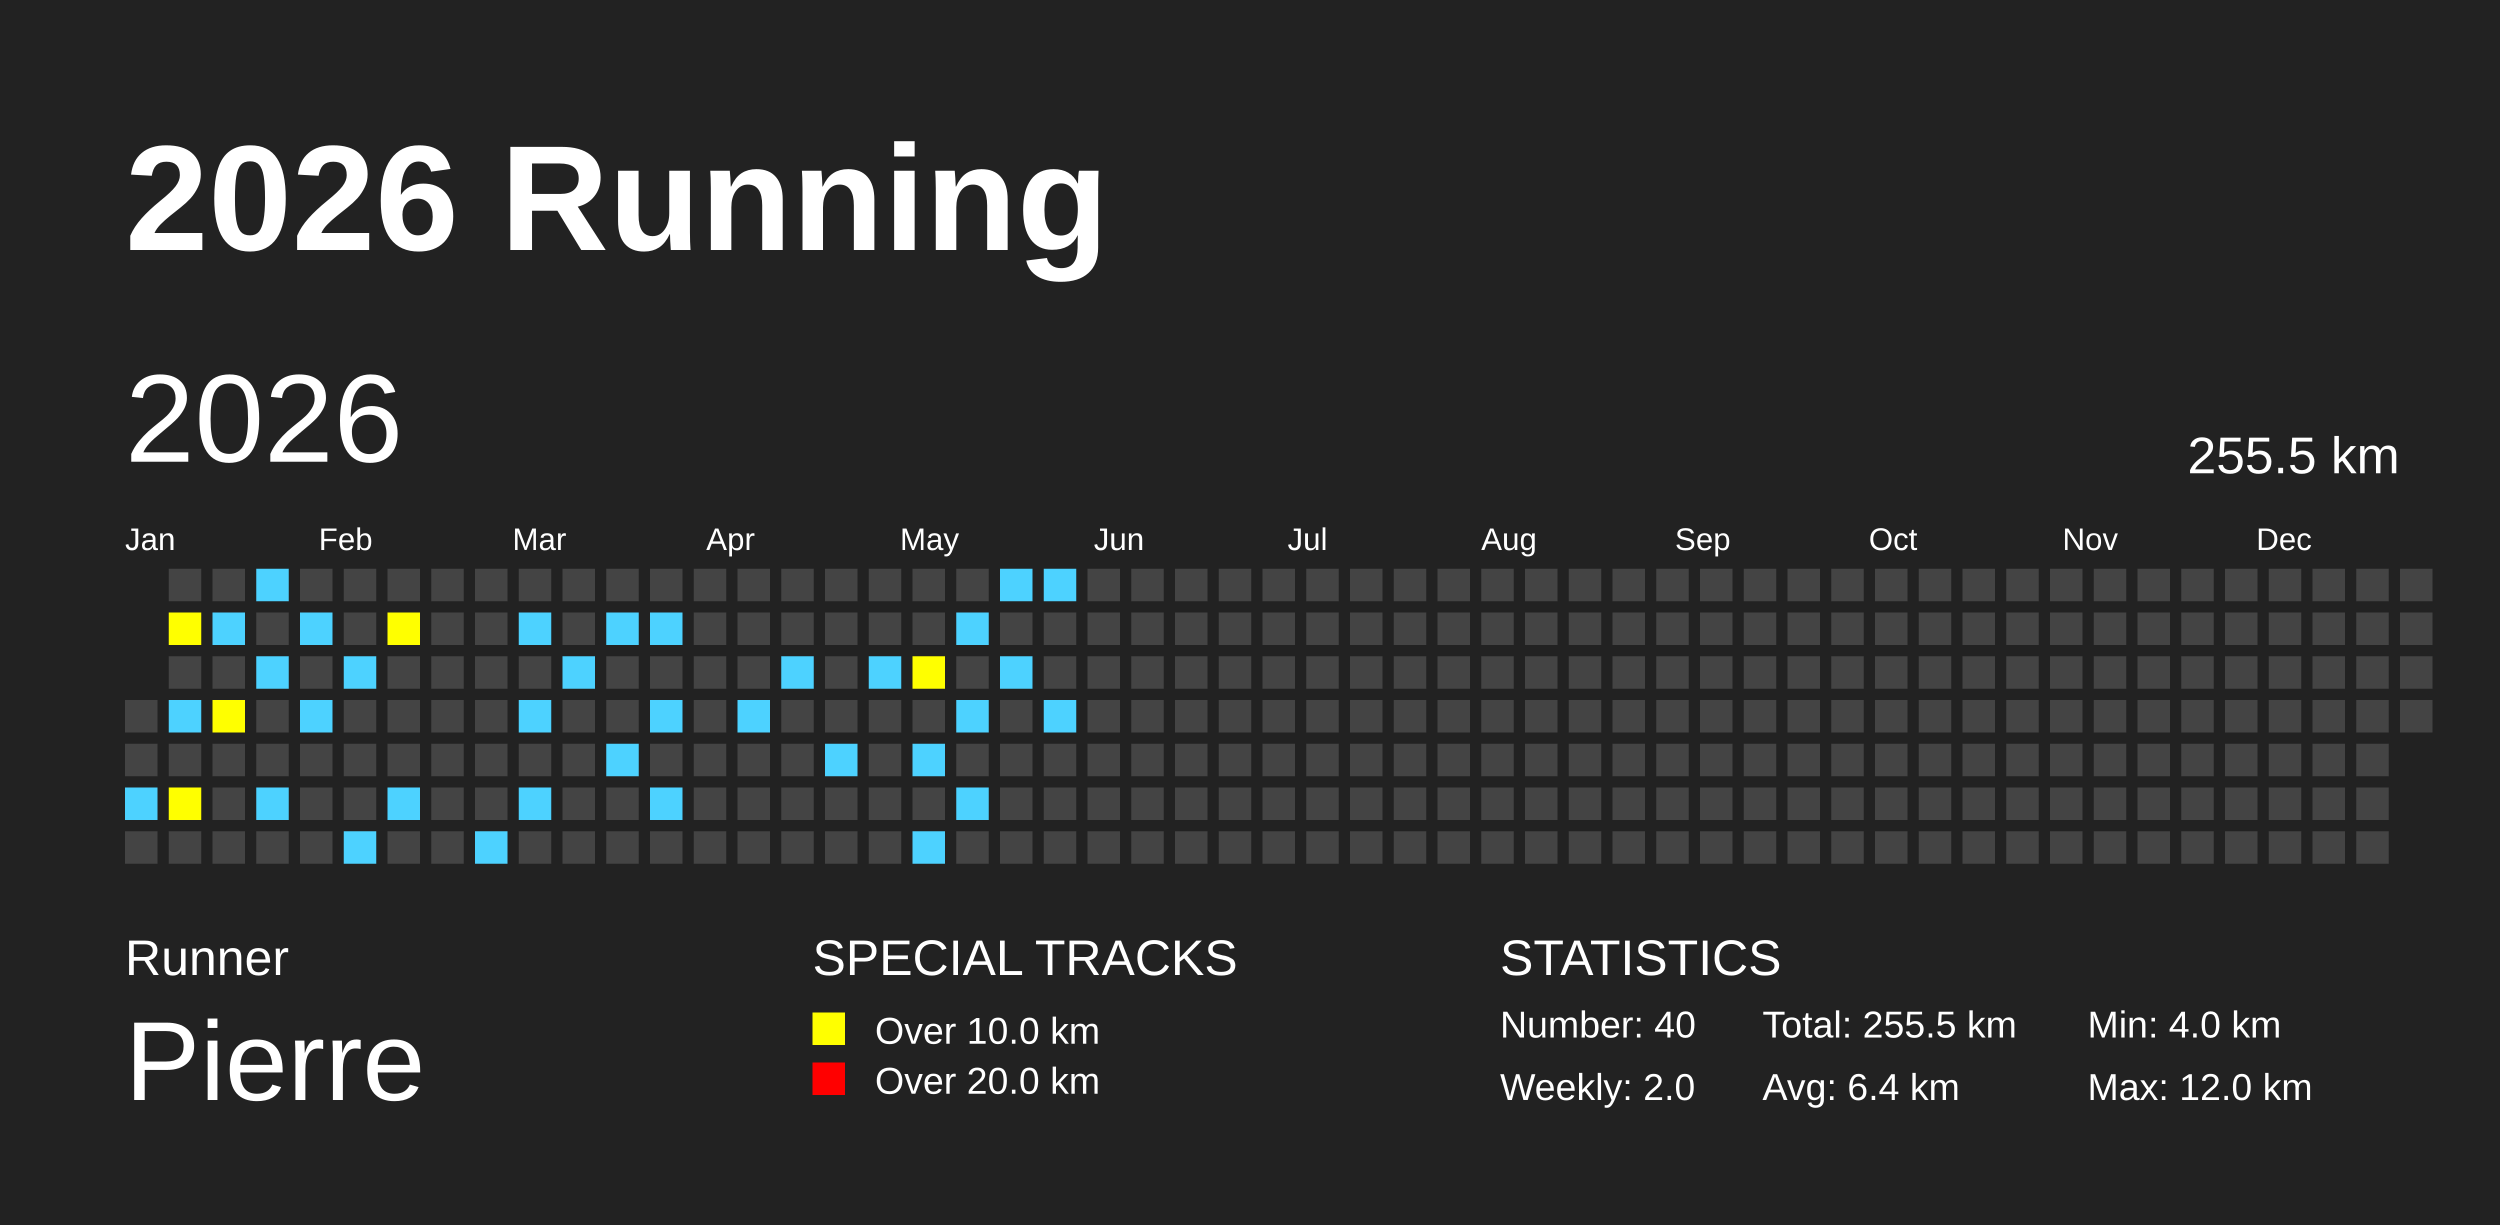
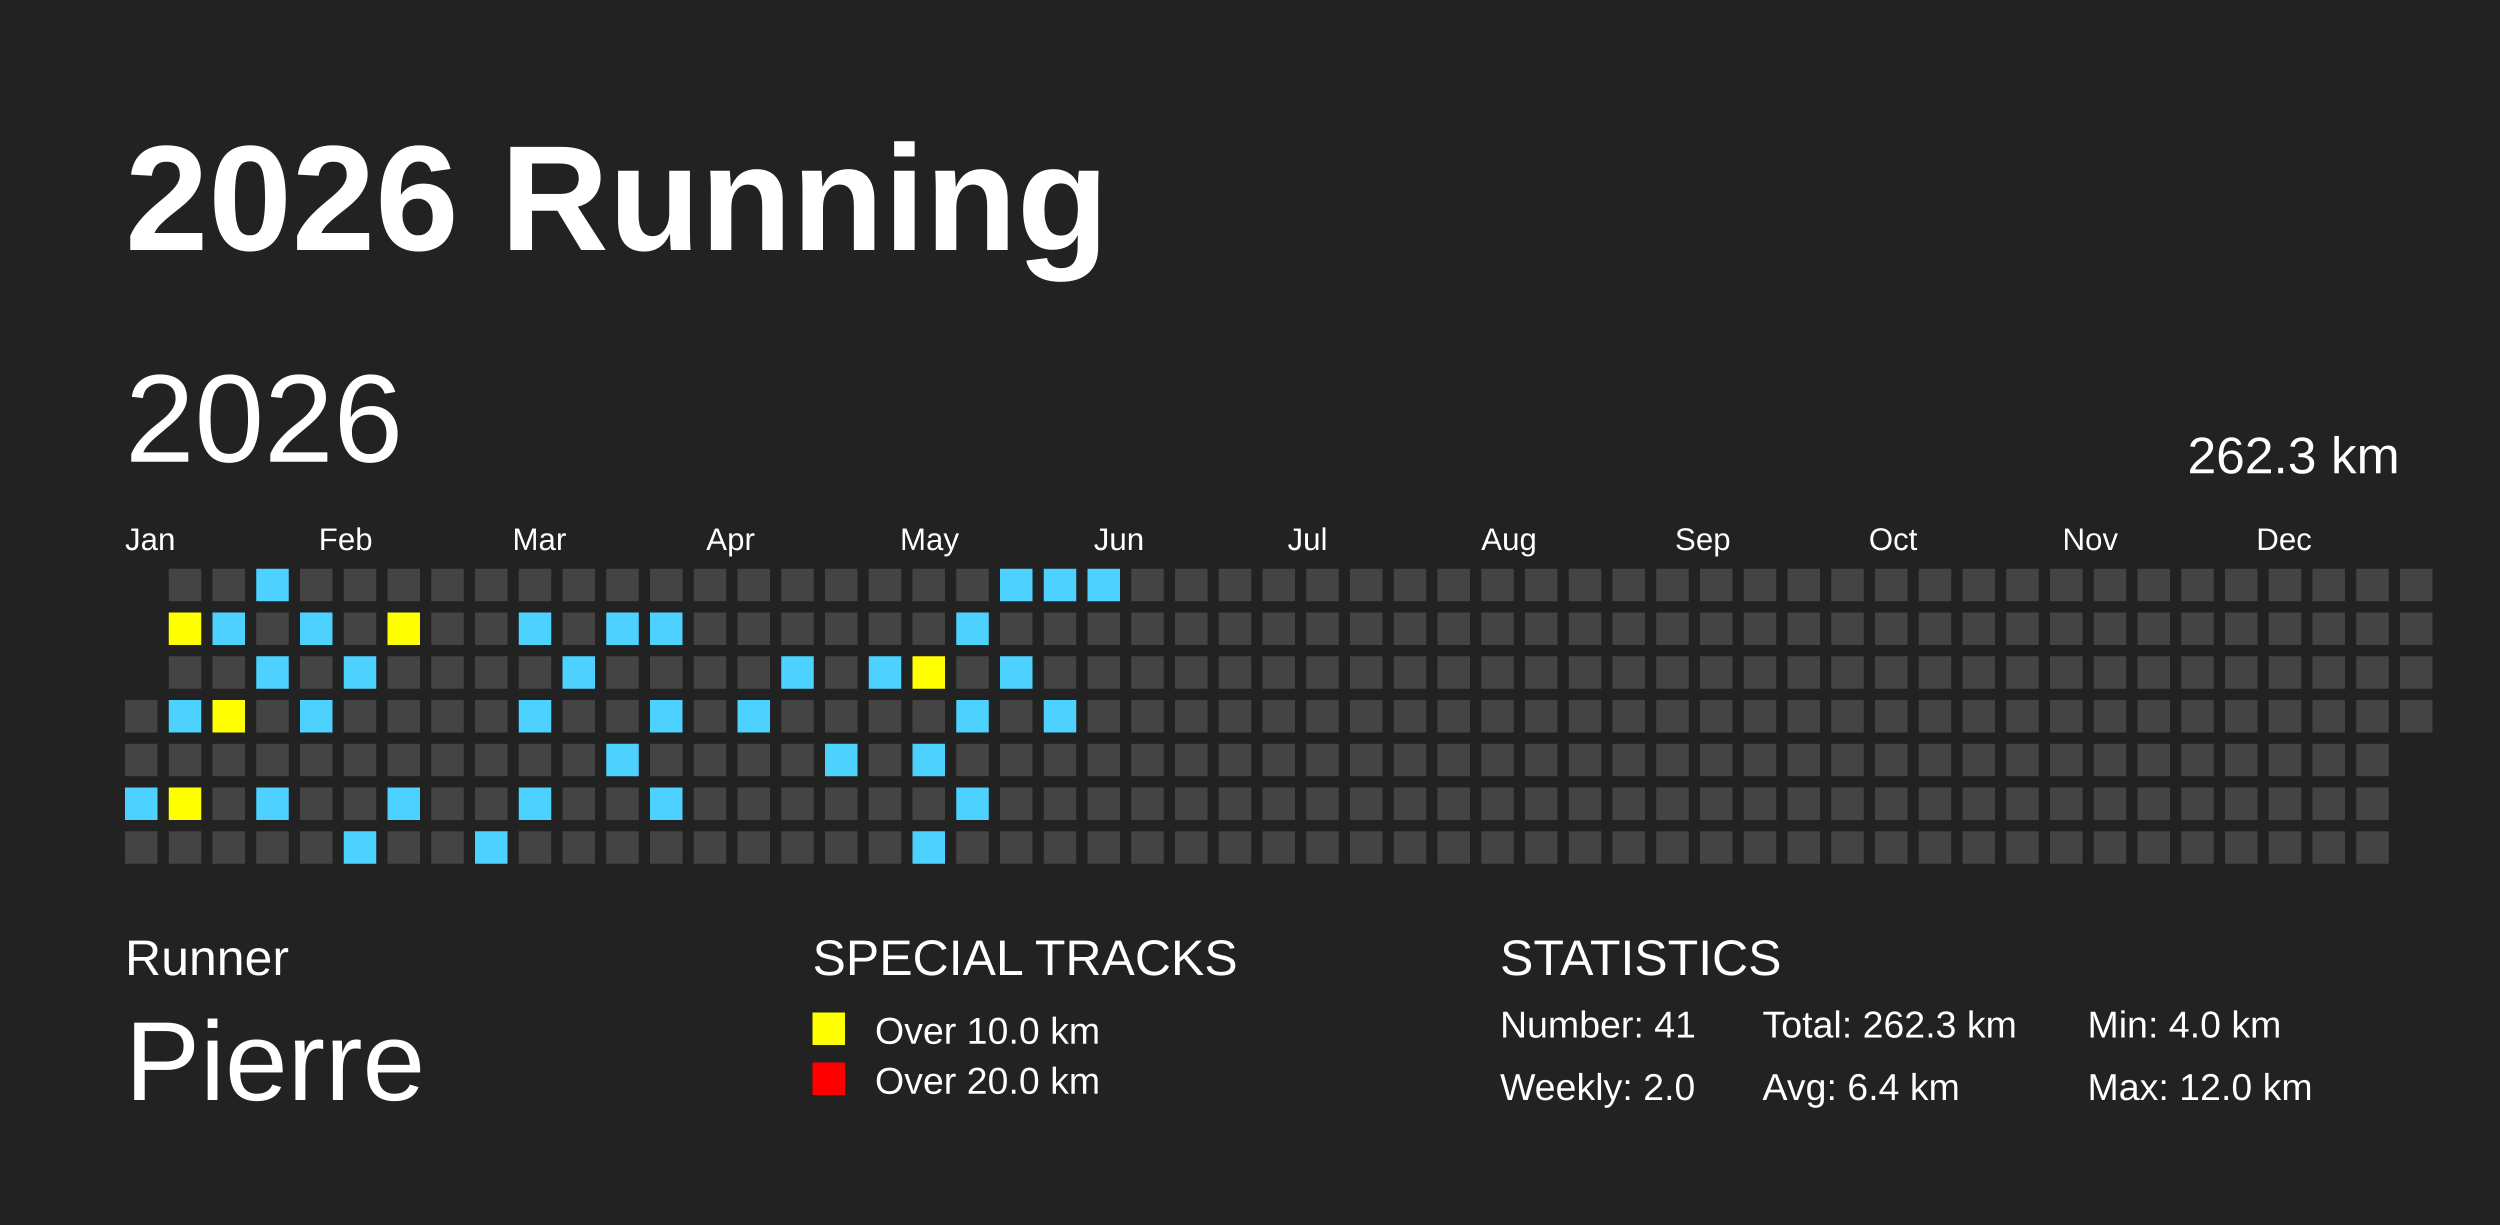
<svg xmlns="http://www.w3.org/2000/svg" baseProfile="full" height="98mm" version="1.1" viewBox="0,0,200,98" width="200mm">
  <defs />
  <rect fill="#222222" height="98" width="200" x="0" y="0" />
  <text fill="#FFFFFF" style="font-size:12px; font-family:Arial; font-weight:bold;" x="10" y="20">2026 Running</text>
  <text fill="#FFFFFF" style="font-size:4px; font-family:Arial" x="10" y="78">Runner</text>
  <text fill="#FFFFFF" style="font-size:9px; font-family:Arial" x="10" y="88">Pierre</text>
  <text fill="#FFFFFF" style="font-size:4px; font-family:Arial" x="65" y="78">SPECIAL TRACKS</text>
  <rect fill="yellow" height="2.6" width="2.6" x="65" y="81" />
  <text fill="#FFFFFF" style="font-size:3px; font-family:Arial" x="70" y="83.5">Over 10.0 km</text>
  <rect fill="red" height="2.6" width="2.6" x="65" y="85" />
  <text fill="#FFFFFF" style="font-size:3px; font-family:Arial" x="70" y="87.5">Over 20.0 km</text>
  <text fill="#FFFFFF" style="font-size:4px; font-family:Arial" x="120" y="78">STATISTICS</text>
-   <text fill="#FFFFFF" style="font-size:3px; font-family:Arial" x="120" y="83">Number: 40</text>
+   <text fill="#FFFFFF" style="font-size:3px; font-family:Arial" x="120" y="83">Number: 41</text>
  <text fill="#FFFFFF" style="font-size:3px; font-family:Arial" x="120" y="88">Weekly: 2.0</text>
-   <text fill="#FFFFFF" style="font-size:3px; font-family:Arial" x="141" y="83">Total: 255.5 km</text>
+   <text fill="#FFFFFF" style="font-size:3px; font-family:Arial" x="141" y="83">Total: 262.3 km</text>
  <text fill="#FFFFFF" style="font-size:3px; font-family:Arial" x="141" y="88">Avg: 6.4 km</text>
  <text fill="#FFFFFF" style="font-size:3px; font-family:Arial" x="167" y="83">Min: 4.0 km</text>
  <text fill="#FFFFFF" style="font-size:3px; font-family:Arial" x="167" y="88">Max: 12.0 km</text>
  <text dominant-baseline="hanging" fill="#FFFFFF" style="font-size:10.0px; font-family:Arial;" x="10" y="30">2026</text>
-   <text dominant-baseline="hanging" fill="#FFFFFF" style="font-size:4.125px; font-family:Arial;" x="175" y="35">255.5 km</text>
+   <text dominant-baseline="hanging" fill="#FFFFFF" style="font-size:4.125px; font-family:Arial;" x="175" y="35">262.3 km</text>
  <text fill="#FFFFFF" style="font-size:2.5px; font-family:Arial" x="10.0" y="44">Jan</text>
  <text fill="#FFFFFF" style="font-size:2.5px; font-family:Arial" x="25.5" y="44">Feb</text>
  <text fill="#FFFFFF" style="font-size:2.5px; font-family:Arial" x="41.0" y="44">Mar</text>
  <text fill="#FFFFFF" style="font-size:2.5px; font-family:Arial" x="56.5" y="44">Apr</text>
  <text fill="#FFFFFF" style="font-size:2.5px; font-family:Arial" x="72.0" y="44">May</text>
  <text fill="#FFFFFF" style="font-size:2.5px; font-family:Arial" x="87.5" y="44">Jun</text>
  <text fill="#FFFFFF" style="font-size:2.5px; font-family:Arial" x="103.0" y="44">Jul</text>
  <text fill="#FFFFFF" style="font-size:2.5px; font-family:Arial" x="118.5" y="44">Aug</text>
  <text fill="#FFFFFF" style="font-size:2.5px; font-family:Arial" x="134.0" y="44">Sep</text>
  <text fill="#FFFFFF" style="font-size:2.5px; font-family:Arial" x="149.5" y="44">Oct</text>
  <text fill="#FFFFFF" style="font-size:2.5px; font-family:Arial" x="165.0" y="44">Nov</text>
  <text fill="#FFFFFF" style="font-size:2.5px; font-family:Arial" x="180.5" y="44">Dec</text>
  <rect fill="#444444" height="2.6" width="2.6" x="10.0" y="56.0" />
  <rect fill="#444444" height="2.6" width="2.6" x="10.0" y="59.5" />
  <rect fill="#4DD2FF" height="2.6" width="2.6" x="10.0" y="63.0" />
  <rect fill="#444444" height="2.6" width="2.6" x="10.0" y="66.5" />
  <rect fill="#444444" height="2.6" width="2.6" x="13.5" y="45.5" />
  <rect fill="yellow" height="2.6" width="2.6" x="13.5" y="49.0" />
  <rect fill="#444444" height="2.6" width="2.6" x="13.5" y="52.5" />
  <rect fill="#4DD2FF" height="2.6" width="2.6" x="13.5" y="56.0" />
  <rect fill="#444444" height="2.6" width="2.6" x="13.5" y="59.5" />
  <rect fill="yellow" height="2.6" width="2.6" x="13.5" y="63.0" />
  <rect fill="#444444" height="2.6" width="2.6" x="13.5" y="66.5" />
  <rect fill="#444444" height="2.6" width="2.6" x="17.0" y="45.5" />
  <rect fill="#4DD2FF" height="2.6" width="2.6" x="17.0" y="49.0" />
  <rect fill="#444444" height="2.6" width="2.6" x="17.0" y="52.5" />
  <rect fill="yellow" height="2.6" width="2.6" x="17.0" y="56.0" />
  <rect fill="#444444" height="2.6" width="2.6" x="17.0" y="59.5" />
  <rect fill="#444444" height="2.6" width="2.6" x="17.0" y="63.0" />
  <rect fill="#444444" height="2.6" width="2.6" x="17.0" y="66.5" />
  <rect fill="#4DD2FF" height="2.6" width="2.6" x="20.5" y="45.5" />
  <rect fill="#444444" height="2.6" width="2.6" x="20.5" y="49.0" />
  <rect fill="#4DD2FF" height="2.6" width="2.6" x="20.5" y="52.5" />
  <rect fill="#444444" height="2.6" width="2.6" x="20.5" y="56.0" />
  <rect fill="#444444" height="2.6" width="2.6" x="20.5" y="59.5" />
  <rect fill="#4DD2FF" height="2.6" width="2.6" x="20.5" y="63.0" />
  <rect fill="#444444" height="2.6" width="2.6" x="20.5" y="66.5" />
  <rect fill="#444444" height="2.6" width="2.6" x="24.0" y="45.5" />
  <rect fill="#4DD2FF" height="2.6" width="2.6" x="24.0" y="49.0" />
  <rect fill="#444444" height="2.6" width="2.6" x="24.0" y="52.5" />
  <rect fill="#4DD2FF" height="2.6" width="2.6" x="24.0" y="56.0" />
  <rect fill="#444444" height="2.6" width="2.6" x="24.0" y="59.5" />
  <rect fill="#444444" height="2.6" width="2.6" x="24.0" y="63.0" />
  <rect fill="#444444" height="2.6" width="2.6" x="24.0" y="66.5" />
  <rect fill="#444444" height="2.6" width="2.6" x="27.5" y="45.5" />
  <rect fill="#444444" height="2.6" width="2.6" x="27.5" y="49.0" />
  <rect fill="#4DD2FF" height="2.6" width="2.6" x="27.5" y="52.5" />
  <rect fill="#444444" height="2.6" width="2.6" x="27.5" y="56.0" />
  <rect fill="#444444" height="2.6" width="2.6" x="27.5" y="59.5" />
  <rect fill="#444444" height="2.6" width="2.6" x="27.5" y="63.0" />
  <rect fill="#4DD2FF" height="2.6" width="2.6" x="27.5" y="66.5" />
  <rect fill="#444444" height="2.6" width="2.6" x="31.0" y="45.5" />
  <rect fill="yellow" height="2.6" width="2.6" x="31.0" y="49.0" />
  <rect fill="#444444" height="2.6" width="2.6" x="31.0" y="52.5" />
  <rect fill="#444444" height="2.6" width="2.6" x="31.0" y="56.0" />
  <rect fill="#444444" height="2.6" width="2.6" x="31.0" y="59.5" />
  <rect fill="#4DD2FF" height="2.6" width="2.6" x="31.0" y="63.0" />
  <rect fill="#444444" height="2.6" width="2.6" x="31.0" y="66.5" />
  <rect fill="#444444" height="2.6" width="2.6" x="34.5" y="45.5" />
  <rect fill="#444444" height="2.6" width="2.6" x="34.5" y="49.0" />
  <rect fill="#444444" height="2.6" width="2.6" x="34.5" y="52.5" />
  <rect fill="#444444" height="2.6" width="2.6" x="34.5" y="56.0" />
  <rect fill="#444444" height="2.6" width="2.6" x="34.5" y="59.5" />
  <rect fill="#444444" height="2.6" width="2.6" x="34.5" y="63.0" />
  <rect fill="#444444" height="2.6" width="2.6" x="34.5" y="66.5" />
  <rect fill="#444444" height="2.6" width="2.6" x="38.0" y="45.5" />
  <rect fill="#444444" height="2.6" width="2.6" x="38.0" y="49.0" />
  <rect fill="#444444" height="2.6" width="2.6" x="38.0" y="52.5" />
  <rect fill="#444444" height="2.6" width="2.6" x="38.0" y="56.0" />
  <rect fill="#444444" height="2.6" width="2.6" x="38.0" y="59.5" />
  <rect fill="#444444" height="2.6" width="2.6" x="38.0" y="63.0" />
  <rect fill="#4DD2FF" height="2.6" width="2.6" x="38.0" y="66.5" />
  <rect fill="#444444" height="2.6" width="2.6" x="41.5" y="45.5" />
  <rect fill="#4DD2FF" height="2.6" width="2.6" x="41.5" y="49.0" />
  <rect fill="#444444" height="2.6" width="2.6" x="41.5" y="52.5" />
  <rect fill="#4DD2FF" height="2.6" width="2.6" x="41.5" y="56.0" />
  <rect fill="#444444" height="2.6" width="2.6" x="41.5" y="59.5" />
  <rect fill="#4DD2FF" height="2.6" width="2.6" x="41.5" y="63.0" />
  <rect fill="#444444" height="2.6" width="2.6" x="41.5" y="66.5" />
  <rect fill="#444444" height="2.6" width="2.6" x="45.0" y="45.5" />
  <rect fill="#444444" height="2.6" width="2.6" x="45.0" y="49.0" />
  <rect fill="#4DD2FF" height="2.6" width="2.6" x="45.0" y="52.5" />
  <rect fill="#444444" height="2.6" width="2.6" x="45.0" y="56.0" />
  <rect fill="#444444" height="2.6" width="2.6" x="45.0" y="59.5" />
  <rect fill="#444444" height="2.6" width="2.6" x="45.0" y="63.0" />
  <rect fill="#444444" height="2.6" width="2.6" x="45.0" y="66.5" />
  <rect fill="#444444" height="2.6" width="2.6" x="48.5" y="45.5" />
  <rect fill="#4DD2FF" height="2.6" width="2.6" x="48.5" y="49.0" />
  <rect fill="#444444" height="2.6" width="2.6" x="48.5" y="52.5" />
  <rect fill="#444444" height="2.6" width="2.6" x="48.5" y="56.0" />
  <rect fill="#4DD2FF" height="2.6" width="2.6" x="48.5" y="59.5" />
  <rect fill="#444444" height="2.6" width="2.6" x="48.5" y="63.0" />
  <rect fill="#444444" height="2.6" width="2.6" x="48.5" y="66.5" />
  <rect fill="#444444" height="2.6" width="2.6" x="52.0" y="45.5" />
  <rect fill="#4DD2FF" height="2.6" width="2.6" x="52.0" y="49.0" />
  <rect fill="#444444" height="2.6" width="2.6" x="52.0" y="52.5" />
  <rect fill="#4DD2FF" height="2.6" width="2.6" x="52.0" y="56.0" />
  <rect fill="#444444" height="2.6" width="2.6" x="52.0" y="59.5" />
  <rect fill="#4DD2FF" height="2.6" width="2.6" x="52.0" y="63.0" />
  <rect fill="#444444" height="2.6" width="2.6" x="52.0" y="66.5" />
  <rect fill="#444444" height="2.6" width="2.6" x="55.5" y="45.5" />
  <rect fill="#444444" height="2.6" width="2.6" x="55.5" y="49.0" />
  <rect fill="#444444" height="2.6" width="2.6" x="55.5" y="52.5" />
  <rect fill="#444444" height="2.6" width="2.6" x="55.5" y="56.0" />
  <rect fill="#444444" height="2.6" width="2.6" x="55.5" y="59.5" />
  <rect fill="#444444" height="2.6" width="2.6" x="55.5" y="63.0" />
  <rect fill="#444444" height="2.6" width="2.6" x="55.5" y="66.5" />
  <rect fill="#444444" height="2.6" width="2.6" x="59.0" y="45.5" />
  <rect fill="#444444" height="2.6" width="2.6" x="59.0" y="49.0" />
  <rect fill="#444444" height="2.6" width="2.6" x="59.0" y="52.5" />
  <rect fill="#4DD2FF" height="2.6" width="2.6" x="59.0" y="56.0" />
  <rect fill="#444444" height="2.6" width="2.6" x="59.0" y="59.5" />
  <rect fill="#444444" height="2.6" width="2.6" x="59.0" y="63.0" />
  <rect fill="#444444" height="2.6" width="2.6" x="59.0" y="66.5" />
  <rect fill="#444444" height="2.6" width="2.6" x="62.5" y="45.5" />
  <rect fill="#444444" height="2.6" width="2.6" x="62.5" y="49.0" />
  <rect fill="#4DD2FF" height="2.6" width="2.6" x="62.5" y="52.5" />
  <rect fill="#444444" height="2.6" width="2.6" x="62.5" y="56.0" />
  <rect fill="#444444" height="2.6" width="2.6" x="62.5" y="59.5" />
  <rect fill="#444444" height="2.6" width="2.6" x="62.5" y="63.0" />
  <rect fill="#444444" height="2.6" width="2.6" x="62.5" y="66.5" />
  <rect fill="#444444" height="2.6" width="2.6" x="66.0" y="45.5" />
  <rect fill="#444444" height="2.6" width="2.6" x="66.0" y="49.0" />
  <rect fill="#444444" height="2.6" width="2.6" x="66.0" y="52.5" />
  <rect fill="#444444" height="2.6" width="2.6" x="66.0" y="56.0" />
  <rect fill="#4DD2FF" height="2.6" width="2.6" x="66.0" y="59.5" />
  <rect fill="#444444" height="2.6" width="2.6" x="66.0" y="63.0" />
  <rect fill="#444444" height="2.6" width="2.6" x="66.0" y="66.5" />
  <rect fill="#444444" height="2.6" width="2.6" x="69.5" y="45.5" />
  <rect fill="#444444" height="2.6" width="2.6" x="69.5" y="49.0" />
  <rect fill="#4DD2FF" height="2.6" width="2.6" x="69.5" y="52.5" />
  <rect fill="#444444" height="2.6" width="2.6" x="69.5" y="56.0" />
  <rect fill="#444444" height="2.6" width="2.6" x="69.5" y="59.5" />
  <rect fill="#444444" height="2.6" width="2.6" x="69.5" y="63.0" />
  <rect fill="#444444" height="2.6" width="2.6" x="69.5" y="66.5" />
  <rect fill="#444444" height="2.6" width="2.6" x="73.0" y="45.5" />
  <rect fill="#444444" height="2.6" width="2.6" x="73.0" y="49.0" />
  <rect fill="yellow" height="2.6" width="2.6" x="73.0" y="52.5" />
  <rect fill="#444444" height="2.6" width="2.6" x="73.0" y="56.0" />
  <rect fill="#4DD2FF" height="2.6" width="2.6" x="73.0" y="59.5" />
  <rect fill="#444444" height="2.6" width="2.6" x="73.0" y="63.0" />
  <rect fill="#4DD2FF" height="2.6" width="2.6" x="73.0" y="66.5" />
  <rect fill="#444444" height="2.6" width="2.6" x="76.5" y="45.5" />
  <rect fill="#4DD2FF" height="2.6" width="2.6" x="76.5" y="49.0" />
  <rect fill="#444444" height="2.6" width="2.6" x="76.5" y="52.5" />
  <rect fill="#4DD2FF" height="2.6" width="2.6" x="76.5" y="56.0" />
  <rect fill="#444444" height="2.6" width="2.6" x="76.5" y="59.5" />
  <rect fill="#4DD2FF" height="2.6" width="2.6" x="76.5" y="63.0" />
  <rect fill="#444444" height="2.6" width="2.6" x="76.5" y="66.5" />
  <rect fill="#4DD2FF" height="2.6" width="2.6" x="80.0" y="45.5" />
  <rect fill="#444444" height="2.6" width="2.6" x="80.0" y="49.0" />
  <rect fill="#4DD2FF" height="2.6" width="2.6" x="80.0" y="52.5" />
  <rect fill="#444444" height="2.6" width="2.6" x="80.0" y="56.0" />
  <rect fill="#444444" height="2.6" width="2.6" x="80.0" y="59.5" />
  <rect fill="#444444" height="2.6" width="2.6" x="80.0" y="63.0" />
  <rect fill="#444444" height="2.6" width="2.6" x="80.0" y="66.5" />
  <rect fill="#4DD2FF" height="2.6" width="2.6" x="83.5" y="45.5" />
  <rect fill="#444444" height="2.6" width="2.6" x="83.5" y="49.0" />
  <rect fill="#444444" height="2.6" width="2.6" x="83.5" y="52.5" />
  <rect fill="#4DD2FF" height="2.6" width="2.6" x="83.5" y="56.0" />
  <rect fill="#444444" height="2.6" width="2.6" x="83.5" y="59.5" />
  <rect fill="#444444" height="2.6" width="2.6" x="83.5" y="63.0" />
  <rect fill="#444444" height="2.6" width="2.6" x="83.5" y="66.5" />
-   <rect fill="#444444" height="2.6" width="2.6" x="87.0" y="45.5" />
+   <rect fill="#4DD2FF" height="2.6" width="2.6" x="87.0" y="45.5" />
  <rect fill="#444444" height="2.6" width="2.6" x="87.0" y="49.0" />
  <rect fill="#444444" height="2.6" width="2.6" x="87.0" y="52.5" />
  <rect fill="#444444" height="2.6" width="2.6" x="87.0" y="56.0" />
  <rect fill="#444444" height="2.6" width="2.6" x="87.0" y="59.5" />
  <rect fill="#444444" height="2.6" width="2.6" x="87.0" y="63.0" />
  <rect fill="#444444" height="2.6" width="2.6" x="87.0" y="66.5" />
  <rect fill="#444444" height="2.6" width="2.6" x="90.5" y="45.5" />
  <rect fill="#444444" height="2.6" width="2.6" x="90.5" y="49.0" />
  <rect fill="#444444" height="2.6" width="2.6" x="90.5" y="52.5" />
  <rect fill="#444444" height="2.6" width="2.6" x="90.5" y="56.0" />
  <rect fill="#444444" height="2.6" width="2.6" x="90.5" y="59.5" />
  <rect fill="#444444" height="2.6" width="2.6" x="90.5" y="63.0" />
  <rect fill="#444444" height="2.6" width="2.6" x="90.5" y="66.5" />
  <rect fill="#444444" height="2.6" width="2.6" x="94.0" y="45.5" />
  <rect fill="#444444" height="2.6" width="2.6" x="94.0" y="49.0" />
  <rect fill="#444444" height="2.6" width="2.6" x="94.0" y="52.5" />
  <rect fill="#444444" height="2.6" width="2.6" x="94.0" y="56.0" />
  <rect fill="#444444" height="2.6" width="2.6" x="94.0" y="59.5" />
  <rect fill="#444444" height="2.6" width="2.6" x="94.0" y="63.0" />
  <rect fill="#444444" height="2.6" width="2.6" x="94.0" y="66.5" />
  <rect fill="#444444" height="2.6" width="2.6" x="97.5" y="45.5" />
  <rect fill="#444444" height="2.6" width="2.6" x="97.5" y="49.0" />
  <rect fill="#444444" height="2.6" width="2.6" x="97.5" y="52.5" />
  <rect fill="#444444" height="2.6" width="2.6" x="97.5" y="56.0" />
  <rect fill="#444444" height="2.6" width="2.6" x="97.5" y="59.5" />
  <rect fill="#444444" height="2.6" width="2.6" x="97.5" y="63.0" />
  <rect fill="#444444" height="2.6" width="2.6" x="97.5" y="66.5" />
  <rect fill="#444444" height="2.6" width="2.6" x="101.0" y="45.5" />
  <rect fill="#444444" height="2.6" width="2.6" x="101.0" y="49.0" />
  <rect fill="#444444" height="2.6" width="2.6" x="101.0" y="52.5" />
  <rect fill="#444444" height="2.6" width="2.6" x="101.0" y="56.0" />
  <rect fill="#444444" height="2.6" width="2.6" x="101.0" y="59.5" />
  <rect fill="#444444" height="2.6" width="2.6" x="101.0" y="63.0" />
  <rect fill="#444444" height="2.6" width="2.6" x="101.0" y="66.5" />
  <rect fill="#444444" height="2.6" width="2.6" x="104.5" y="45.5" />
  <rect fill="#444444" height="2.6" width="2.6" x="104.5" y="49.0" />
  <rect fill="#444444" height="2.6" width="2.6" x="104.5" y="52.5" />
  <rect fill="#444444" height="2.6" width="2.6" x="104.5" y="56.0" />
  <rect fill="#444444" height="2.6" width="2.6" x="104.5" y="59.5" />
  <rect fill="#444444" height="2.6" width="2.6" x="104.5" y="63.0" />
  <rect fill="#444444" height="2.6" width="2.6" x="104.5" y="66.5" />
  <rect fill="#444444" height="2.6" width="2.6" x="108.0" y="45.5" />
  <rect fill="#444444" height="2.6" width="2.6" x="108.0" y="49.0" />
  <rect fill="#444444" height="2.6" width="2.6" x="108.0" y="52.5" />
  <rect fill="#444444" height="2.6" width="2.6" x="108.0" y="56.0" />
  <rect fill="#444444" height="2.6" width="2.6" x="108.0" y="59.5" />
  <rect fill="#444444" height="2.6" width="2.6" x="108.0" y="63.0" />
  <rect fill="#444444" height="2.6" width="2.6" x="108.0" y="66.5" />
  <rect fill="#444444" height="2.6" width="2.6" x="111.5" y="45.5" />
  <rect fill="#444444" height="2.6" width="2.6" x="111.5" y="49.0" />
  <rect fill="#444444" height="2.6" width="2.6" x="111.5" y="52.5" />
  <rect fill="#444444" height="2.6" width="2.6" x="111.5" y="56.0" />
  <rect fill="#444444" height="2.6" width="2.6" x="111.5" y="59.5" />
  <rect fill="#444444" height="2.6" width="2.6" x="111.5" y="63.0" />
  <rect fill="#444444" height="2.6" width="2.6" x="111.5" y="66.5" />
  <rect fill="#444444" height="2.6" width="2.6" x="115.0" y="45.5" />
  <rect fill="#444444" height="2.6" width="2.6" x="115.0" y="49.0" />
  <rect fill="#444444" height="2.6" width="2.6" x="115.0" y="52.5" />
  <rect fill="#444444" height="2.6" width="2.6" x="115.0" y="56.0" />
  <rect fill="#444444" height="2.6" width="2.6" x="115.0" y="59.5" />
  <rect fill="#444444" height="2.6" width="2.6" x="115.0" y="63.0" />
  <rect fill="#444444" height="2.6" width="2.6" x="115.0" y="66.5" />
  <rect fill="#444444" height="2.6" width="2.6" x="118.5" y="45.5" />
  <rect fill="#444444" height="2.6" width="2.6" x="118.5" y="49.0" />
  <rect fill="#444444" height="2.6" width="2.6" x="118.5" y="52.5" />
  <rect fill="#444444" height="2.6" width="2.6" x="118.5" y="56.0" />
  <rect fill="#444444" height="2.6" width="2.6" x="118.5" y="59.5" />
  <rect fill="#444444" height="2.6" width="2.6" x="118.5" y="63.0" />
  <rect fill="#444444" height="2.6" width="2.6" x="118.5" y="66.5" />
  <rect fill="#444444" height="2.6" width="2.6" x="122.0" y="45.5" />
  <rect fill="#444444" height="2.6" width="2.6" x="122.0" y="49.0" />
  <rect fill="#444444" height="2.6" width="2.6" x="122.0" y="52.5" />
  <rect fill="#444444" height="2.6" width="2.6" x="122.0" y="56.0" />
  <rect fill="#444444" height="2.6" width="2.6" x="122.0" y="59.5" />
  <rect fill="#444444" height="2.6" width="2.6" x="122.0" y="63.0" />
  <rect fill="#444444" height="2.6" width="2.6" x="122.0" y="66.5" />
  <rect fill="#444444" height="2.6" width="2.6" x="125.5" y="45.5" />
  <rect fill="#444444" height="2.6" width="2.6" x="125.5" y="49.0" />
  <rect fill="#444444" height="2.6" width="2.6" x="125.5" y="52.5" />
  <rect fill="#444444" height="2.6" width="2.6" x="125.5" y="56.0" />
  <rect fill="#444444" height="2.6" width="2.6" x="125.5" y="59.5" />
  <rect fill="#444444" height="2.6" width="2.6" x="125.5" y="63.0" />
  <rect fill="#444444" height="2.6" width="2.6" x="125.5" y="66.5" />
  <rect fill="#444444" height="2.6" width="2.6" x="129.0" y="45.5" />
  <rect fill="#444444" height="2.6" width="2.6" x="129.0" y="49.0" />
  <rect fill="#444444" height="2.6" width="2.6" x="129.0" y="52.5" />
  <rect fill="#444444" height="2.6" width="2.6" x="129.0" y="56.0" />
  <rect fill="#444444" height="2.6" width="2.6" x="129.0" y="59.5" />
  <rect fill="#444444" height="2.6" width="2.6" x="129.0" y="63.0" />
  <rect fill="#444444" height="2.6" width="2.6" x="129.0" y="66.5" />
  <rect fill="#444444" height="2.6" width="2.6" x="132.5" y="45.5" />
  <rect fill="#444444" height="2.6" width="2.6" x="132.5" y="49.0" />
  <rect fill="#444444" height="2.6" width="2.6" x="132.5" y="52.5" />
  <rect fill="#444444" height="2.6" width="2.6" x="132.5" y="56.0" />
  <rect fill="#444444" height="2.6" width="2.6" x="132.5" y="59.5" />
  <rect fill="#444444" height="2.6" width="2.6" x="132.5" y="63.0" />
  <rect fill="#444444" height="2.6" width="2.6" x="132.5" y="66.5" />
  <rect fill="#444444" height="2.6" width="2.6" x="136.0" y="45.5" />
  <rect fill="#444444" height="2.6" width="2.6" x="136.0" y="49.0" />
  <rect fill="#444444" height="2.6" width="2.6" x="136.0" y="52.5" />
  <rect fill="#444444" height="2.6" width="2.6" x="136.0" y="56.0" />
  <rect fill="#444444" height="2.6" width="2.6" x="136.0" y="59.5" />
  <rect fill="#444444" height="2.6" width="2.6" x="136.0" y="63.0" />
  <rect fill="#444444" height="2.6" width="2.6" x="136.0" y="66.5" />
  <rect fill="#444444" height="2.6" width="2.6" x="139.5" y="45.5" />
  <rect fill="#444444" height="2.6" width="2.6" x="139.5" y="49.0" />
  <rect fill="#444444" height="2.6" width="2.6" x="139.5" y="52.5" />
  <rect fill="#444444" height="2.6" width="2.6" x="139.5" y="56.0" />
  <rect fill="#444444" height="2.6" width="2.6" x="139.5" y="59.5" />
  <rect fill="#444444" height="2.6" width="2.6" x="139.5" y="63.0" />
  <rect fill="#444444" height="2.6" width="2.6" x="139.5" y="66.5" />
  <rect fill="#444444" height="2.6" width="2.6" x="143.0" y="45.5" />
  <rect fill="#444444" height="2.6" width="2.6" x="143.0" y="49.0" />
  <rect fill="#444444" height="2.6" width="2.6" x="143.0" y="52.5" />
  <rect fill="#444444" height="2.6" width="2.6" x="143.0" y="56.0" />
  <rect fill="#444444" height="2.6" width="2.6" x="143.0" y="59.5" />
  <rect fill="#444444" height="2.6" width="2.6" x="143.0" y="63.0" />
  <rect fill="#444444" height="2.6" width="2.6" x="143.0" y="66.5" />
  <rect fill="#444444" height="2.6" width="2.6" x="146.5" y="45.5" />
  <rect fill="#444444" height="2.6" width="2.6" x="146.5" y="49.0" />
  <rect fill="#444444" height="2.6" width="2.6" x="146.5" y="52.5" />
  <rect fill="#444444" height="2.6" width="2.6" x="146.5" y="56.0" />
  <rect fill="#444444" height="2.6" width="2.6" x="146.5" y="59.5" />
  <rect fill="#444444" height="2.6" width="2.6" x="146.5" y="63.0" />
  <rect fill="#444444" height="2.6" width="2.6" x="146.5" y="66.5" />
  <rect fill="#444444" height="2.6" width="2.6" x="150.0" y="45.5" />
  <rect fill="#444444" height="2.6" width="2.6" x="150.0" y="49.0" />
  <rect fill="#444444" height="2.6" width="2.6" x="150.0" y="52.5" />
  <rect fill="#444444" height="2.6" width="2.6" x="150.0" y="56.0" />
  <rect fill="#444444" height="2.6" width="2.6" x="150.0" y="59.5" />
  <rect fill="#444444" height="2.6" width="2.6" x="150.0" y="63.0" />
  <rect fill="#444444" height="2.6" width="2.6" x="150.0" y="66.5" />
  <rect fill="#444444" height="2.6" width="2.6" x="153.5" y="45.5" />
  <rect fill="#444444" height="2.6" width="2.6" x="153.5" y="49.0" />
  <rect fill="#444444" height="2.6" width="2.6" x="153.5" y="52.5" />
  <rect fill="#444444" height="2.6" width="2.6" x="153.5" y="56.0" />
  <rect fill="#444444" height="2.6" width="2.6" x="153.5" y="59.5" />
  <rect fill="#444444" height="2.6" width="2.6" x="153.5" y="63.0" />
  <rect fill="#444444" height="2.6" width="2.6" x="153.5" y="66.5" />
  <rect fill="#444444" height="2.6" width="2.6" x="157.0" y="45.5" />
  <rect fill="#444444" height="2.6" width="2.6" x="157.0" y="49.0" />
  <rect fill="#444444" height="2.6" width="2.6" x="157.0" y="52.5" />
  <rect fill="#444444" height="2.6" width="2.6" x="157.0" y="56.0" />
  <rect fill="#444444" height="2.6" width="2.6" x="157.0" y="59.5" />
  <rect fill="#444444" height="2.6" width="2.6" x="157.0" y="63.0" />
  <rect fill="#444444" height="2.6" width="2.6" x="157.0" y="66.5" />
  <rect fill="#444444" height="2.6" width="2.6" x="160.5" y="45.5" />
  <rect fill="#444444" height="2.6" width="2.6" x="160.5" y="49.0" />
  <rect fill="#444444" height="2.6" width="2.6" x="160.5" y="52.5" />
  <rect fill="#444444" height="2.6" width="2.6" x="160.5" y="56.0" />
  <rect fill="#444444" height="2.6" width="2.6" x="160.5" y="59.5" />
  <rect fill="#444444" height="2.6" width="2.6" x="160.5" y="63.0" />
  <rect fill="#444444" height="2.6" width="2.6" x="160.5" y="66.5" />
  <rect fill="#444444" height="2.6" width="2.6" x="164.0" y="45.5" />
  <rect fill="#444444" height="2.6" width="2.6" x="164.0" y="49.0" />
  <rect fill="#444444" height="2.6" width="2.6" x="164.0" y="52.5" />
  <rect fill="#444444" height="2.6" width="2.6" x="164.0" y="56.0" />
  <rect fill="#444444" height="2.6" width="2.6" x="164.0" y="59.5" />
  <rect fill="#444444" height="2.6" width="2.6" x="164.0" y="63.0" />
  <rect fill="#444444" height="2.6" width="2.6" x="164.0" y="66.5" />
  <rect fill="#444444" height="2.6" width="2.6" x="167.5" y="45.5" />
  <rect fill="#444444" height="2.6" width="2.6" x="167.5" y="49.0" />
  <rect fill="#444444" height="2.6" width="2.6" x="167.5" y="52.5" />
  <rect fill="#444444" height="2.6" width="2.6" x="167.5" y="56.0" />
  <rect fill="#444444" height="2.6" width="2.6" x="167.5" y="59.5" />
  <rect fill="#444444" height="2.6" width="2.6" x="167.5" y="63.0" />
  <rect fill="#444444" height="2.6" width="2.6" x="167.5" y="66.5" />
  <rect fill="#444444" height="2.6" width="2.6" x="171.0" y="45.5" />
  <rect fill="#444444" height="2.6" width="2.6" x="171.0" y="49.0" />
  <rect fill="#444444" height="2.6" width="2.6" x="171.0" y="52.5" />
  <rect fill="#444444" height="2.6" width="2.6" x="171.0" y="56.0" />
  <rect fill="#444444" height="2.6" width="2.6" x="171.0" y="59.5" />
  <rect fill="#444444" height="2.6" width="2.6" x="171.0" y="63.0" />
  <rect fill="#444444" height="2.6" width="2.6" x="171.0" y="66.5" />
  <rect fill="#444444" height="2.6" width="2.6" x="174.5" y="45.5" />
  <rect fill="#444444" height="2.6" width="2.6" x="174.5" y="49.0" />
  <rect fill="#444444" height="2.6" width="2.6" x="174.5" y="52.5" />
  <rect fill="#444444" height="2.6" width="2.6" x="174.5" y="56.0" />
  <rect fill="#444444" height="2.6" width="2.6" x="174.5" y="59.5" />
  <rect fill="#444444" height="2.6" width="2.6" x="174.5" y="63.0" />
  <rect fill="#444444" height="2.6" width="2.6" x="174.5" y="66.5" />
  <rect fill="#444444" height="2.6" width="2.6" x="178.0" y="45.5" />
  <rect fill="#444444" height="2.6" width="2.6" x="178.0" y="49.0" />
  <rect fill="#444444" height="2.6" width="2.6" x="178.0" y="52.5" />
  <rect fill="#444444" height="2.6" width="2.6" x="178.0" y="56.0" />
  <rect fill="#444444" height="2.6" width="2.6" x="178.0" y="59.5" />
  <rect fill="#444444" height="2.6" width="2.6" x="178.0" y="63.0" />
  <rect fill="#444444" height="2.6" width="2.6" x="178.0" y="66.5" />
  <rect fill="#444444" height="2.6" width="2.6" x="181.5" y="45.5" />
  <rect fill="#444444" height="2.6" width="2.6" x="181.5" y="49.0" />
  <rect fill="#444444" height="2.6" width="2.6" x="181.5" y="52.5" />
  <rect fill="#444444" height="2.6" width="2.6" x="181.5" y="56.0" />
  <rect fill="#444444" height="2.6" width="2.6" x="181.5" y="59.5" />
  <rect fill="#444444" height="2.6" width="2.6" x="181.5" y="63.0" />
  <rect fill="#444444" height="2.6" width="2.6" x="181.5" y="66.5" />
  <rect fill="#444444" height="2.6" width="2.6" x="185.0" y="45.5" />
  <rect fill="#444444" height="2.6" width="2.6" x="185.0" y="49.0" />
  <rect fill="#444444" height="2.6" width="2.6" x="185.0" y="52.5" />
  <rect fill="#444444" height="2.6" width="2.6" x="185.0" y="56.0" />
  <rect fill="#444444" height="2.6" width="2.6" x="185.0" y="59.5" />
  <rect fill="#444444" height="2.6" width="2.6" x="185.0" y="63.0" />
  <rect fill="#444444" height="2.6" width="2.6" x="185.0" y="66.5" />
  <rect fill="#444444" height="2.6" width="2.6" x="188.5" y="45.5" />
  <rect fill="#444444" height="2.6" width="2.6" x="188.5" y="49.0" />
  <rect fill="#444444" height="2.6" width="2.6" x="188.5" y="52.5" />
  <rect fill="#444444" height="2.6" width="2.6" x="188.5" y="56.0" />
  <rect fill="#444444" height="2.6" width="2.6" x="188.5" y="59.5" />
  <rect fill="#444444" height="2.6" width="2.6" x="188.5" y="63.0" />
  <rect fill="#444444" height="2.6" width="2.6" x="188.5" y="66.5" />
  <rect fill="#444444" height="2.6" width="2.6" x="192.0" y="45.5" />
  <rect fill="#444444" height="2.6" width="2.6" x="192.0" y="49.0" />
  <rect fill="#444444" height="2.6" width="2.6" x="192.0" y="52.5" />
  <rect fill="#444444" height="2.6" width="2.6" x="192.0" y="56.0" />
</svg>
